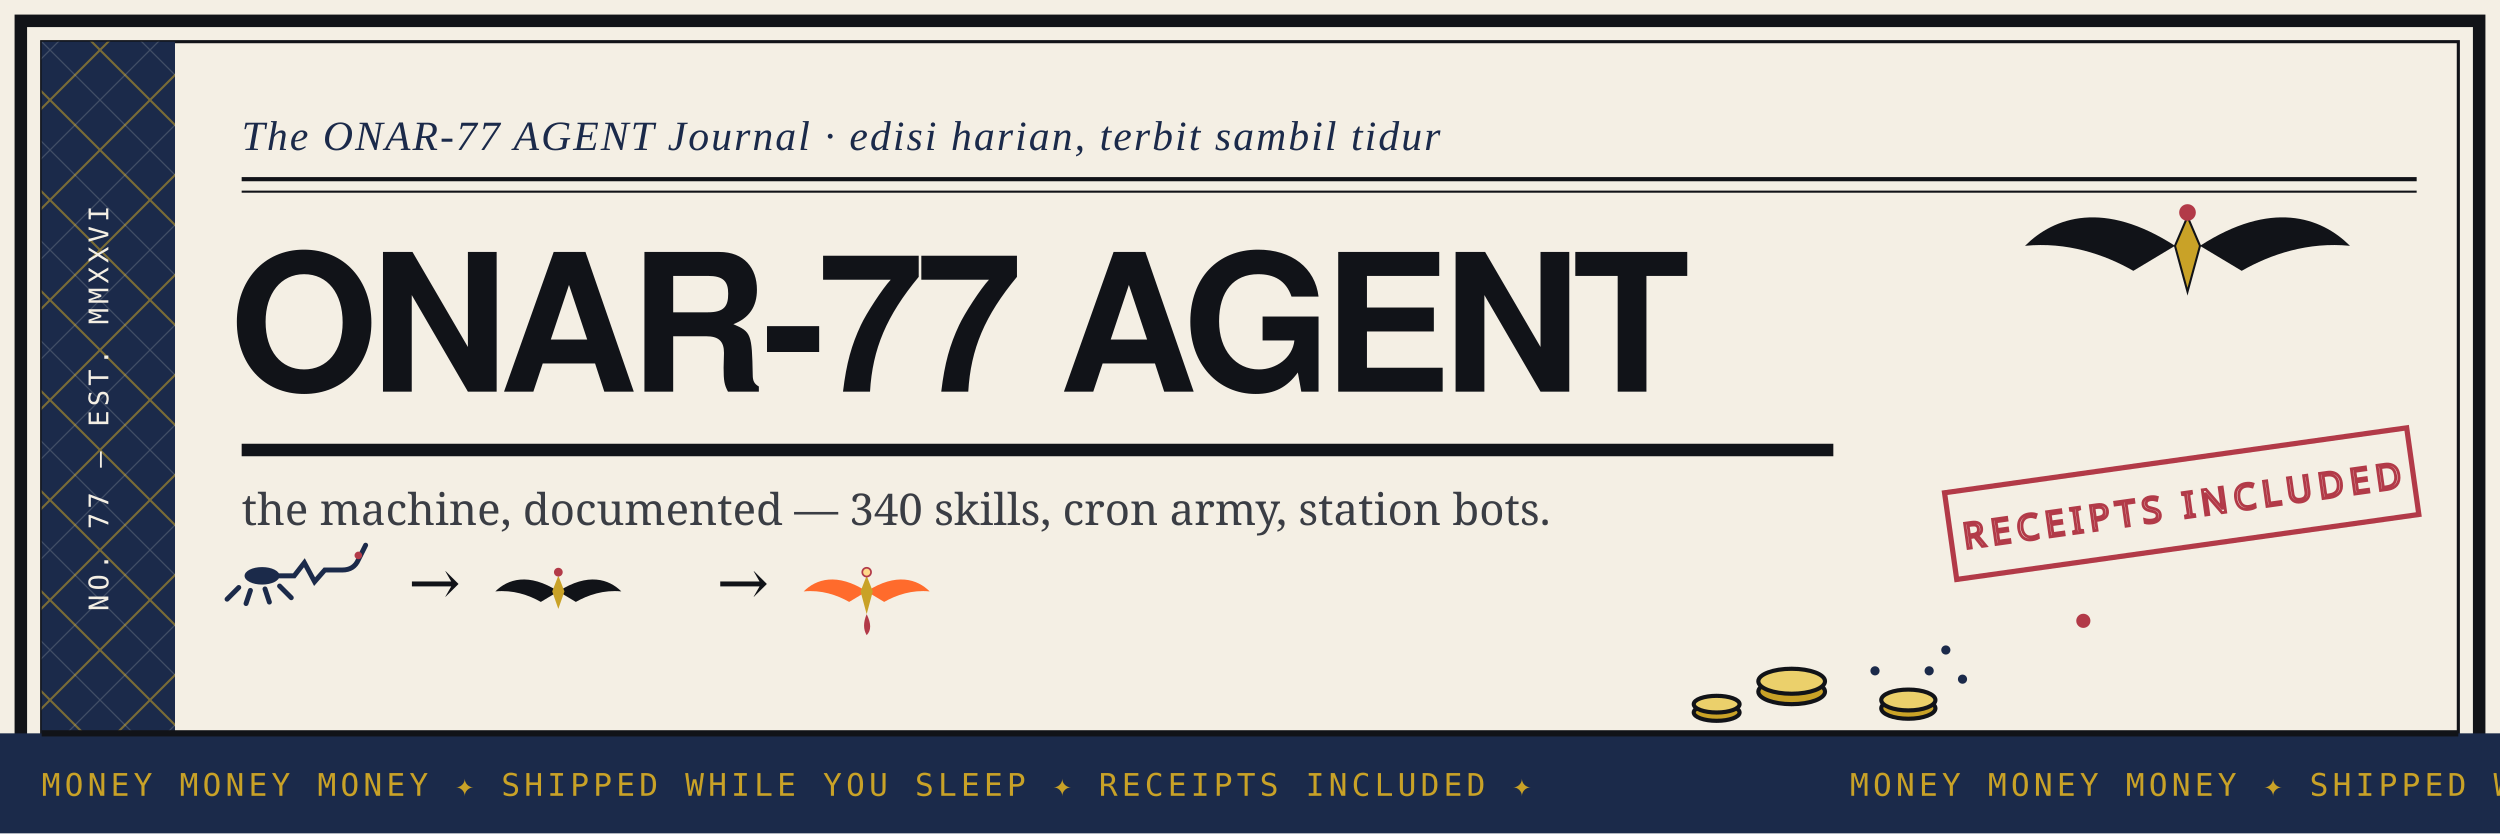
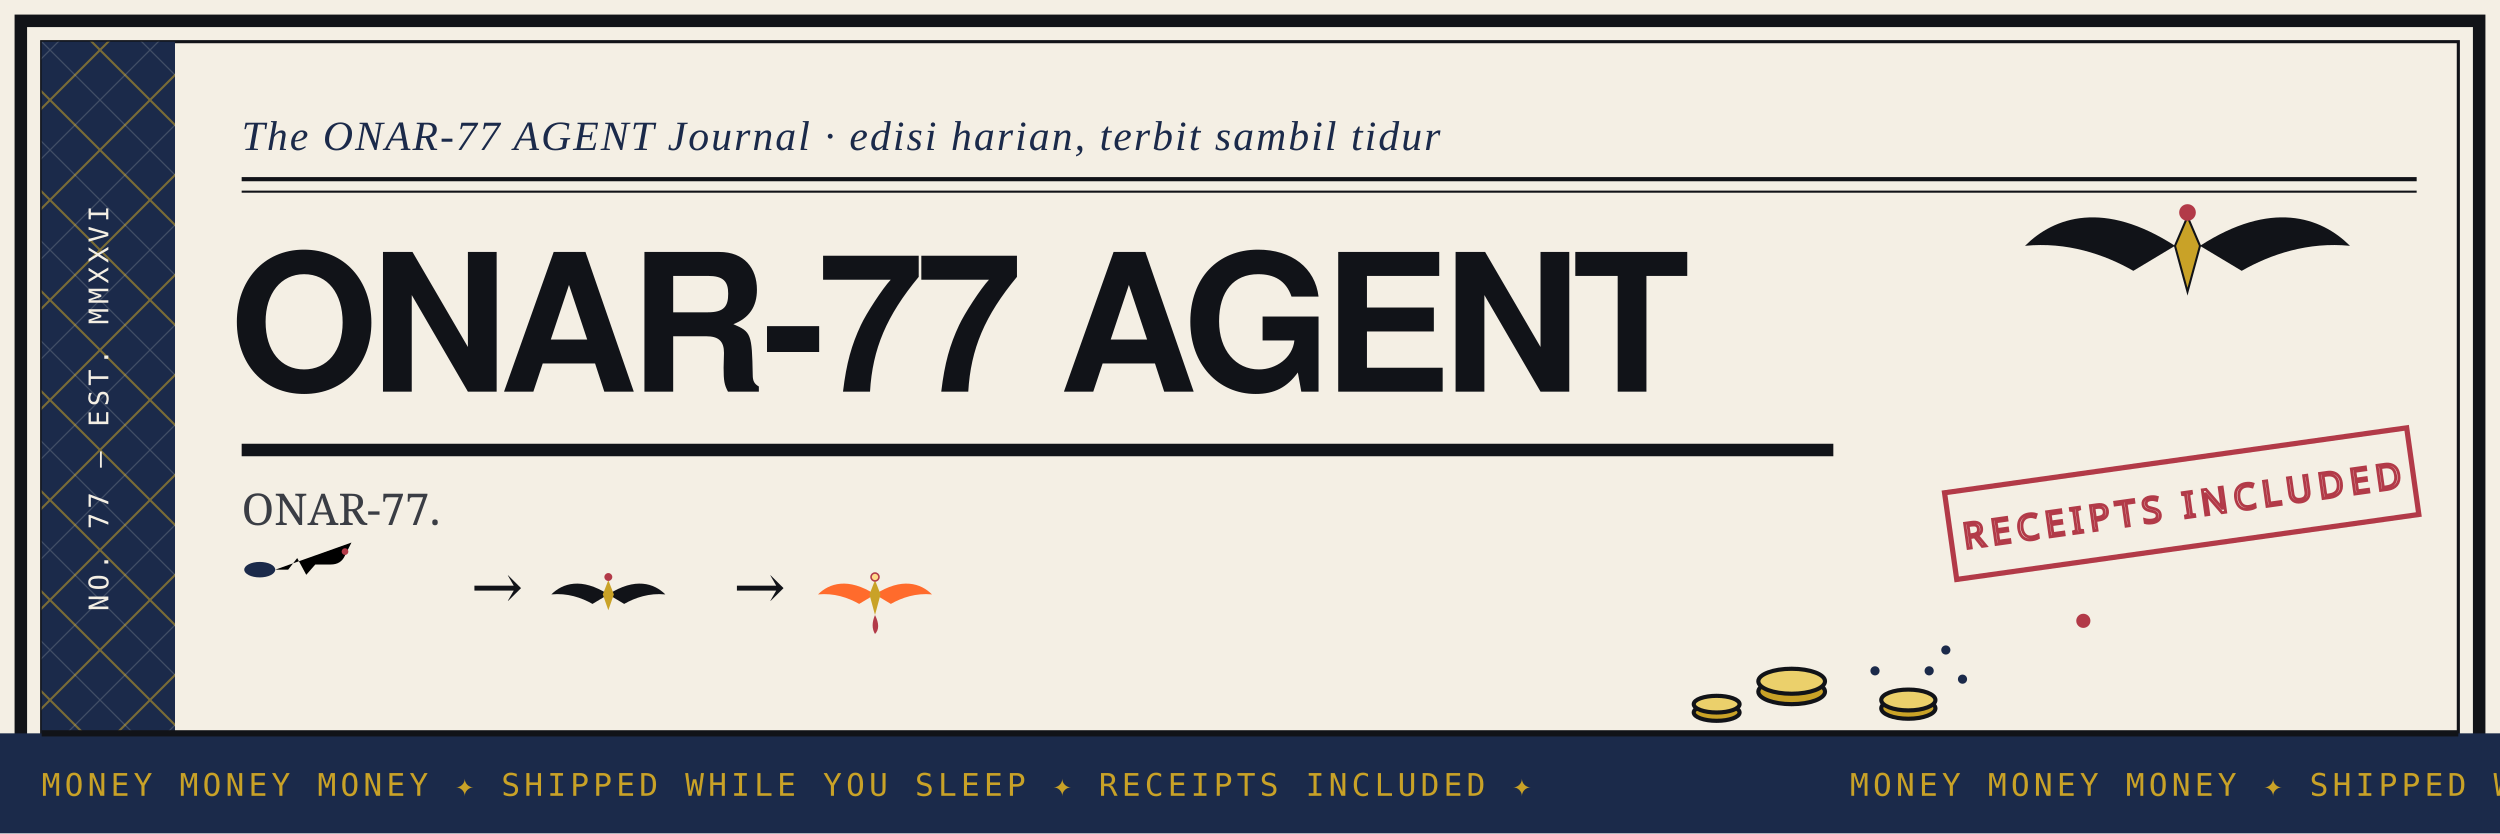
- <svg xmlns="http://www.w3.org/2000/svg" width="1200" height="400" viewBox="0 0 1200 400" role="img" aria-label="ONAR-77 AGENT — ONAR-77. the machine, documented — 340 skills, cron army, station bots.">
+ <svg xmlns="http://www.w3.org/2000/svg" width="1200" height="400" viewBox="0 0 1200 400" role="img" aria-label="ONAR-77 AGENT — ONAR-77. ONAR-77.">
  <defs>
    <style>
      .paper { fill: #F4EFE4; }
      .hair  { stroke: #111318; fill: none; }
      .kicker { font-family: Georgia, "Times New Roman", serif; font-style: italic;
                font-size: 20px; letter-spacing: 1px; fill: #1B2A4A; }
      .title { font-family: "Arial Black", "Helvetica Neue", Impact, sans-serif;
                font-weight: 900; font-size: 92px; letter-spacing: -4px; fill: #111318; }
      .sub   { font-family: Georgia, serif; font-size: 21px; fill: #3a3d44; }
      .mono  { font-family: ui-monospace, Menlo, monospace; font-size: 13px;
                letter-spacing: 2px; fill: #1B2A4A; }
      .arr   { font-family: Georgia, serif; font-size: 30px; fill: #111318; }
      .stamp { font-family: "Arial Black", Impact, sans-serif; font-size: 17px;
                letter-spacing: 3px; fill: none; stroke: #B23A48; stroke-width: 1.4; }
      .ticker{ font-family: ui-monospace, Menlo, monospace; font-size: 15px;
                letter-spacing: 2px; fill: #C9A227; }
      /* — animations (CSS keyframes run inside GitHub's img render) — */
      @keyframes blink { 0%,49% {opacity:1} 50%,100% {opacity:0} }
      @keyframes rise  { 0%,100% {transform:translateY(0)} 50% {transform:translateY(-14px)} }
      @keyframes flapL { 0%,100% {transform:rotate(0deg)} 50% {transform:rotate(-16deg)} }
      @keyframes flapR { 0%,100% {transform:rotate(0deg)} 50% {transform:rotate(16deg)} }
      @keyframes scroll { 0% {transform:translateX(0)} 100% {transform:translateX(-868px)} }
      @keyframes wig   { 0%,100% {transform:rotate(-2deg)} 50% {transform:rotate(2deg)} }
      @keyframes draw  { to {stroke-dashoffset: 0;} }
      .cursor { animation: blink 1.1s steps(1) infinite; }
+       @keyframes sting { 0%,70%,100% {transform:rotate(0)} 80% {transform:rotate(-8deg)} 90% {transform:rotate(4deg)} }
+       @keyframes flap  { 0%,100% {transform:scaleY(1)} 50% {transform:scaleY(.72)} }
+       @keyframes glow  { 0%,100% {transform:scaleY(1); opacity:1} 50% {transform:scaleY(1.25); opacity:.75} }
+       @keyframes chase { 0%,55%,100% {opacity:.25} 25% {opacity:1} }
+       .scorp2 { transform-box: fill-box; transform-origin: 20% 80%; animation: sting 3s ease-in-out infinite; }
+       .eagle2 { transform-box: fill-box; transform-origin: center; animation: flap 1.9s ease-in-out infinite; }
+       .phx2   { transform-box: fill-box; transform-origin: center bottom; animation: flap 1.5s ease-in-out infinite, rise 3.2s ease-in-out infinite; }
+       .arr2   { animation: chase 2.4s linear infinite; }
+       .arr2b  { animation-delay: .5s; }
      .phoenix { transform-origin: 1050px 118px; animation: rise 3.2s ease-in-out infinite; }
      .wL { transform-origin: 1044px 118px; animation: flapL 1.6s ease-in-out infinite; }
      .wR { transform-origin: 1056px 118px; animation: flapR 1.6s ease-in-out infinite; }
      .tape  { animation: scroll 12s linear infinite; }
      .scorp { stroke-dasharray: 220; stroke-dashoffset: 220;
               animation: draw 4s ease-out 0.4s forwards; }
      .coin  { transform-box: fill-box; transform-origin: center; animation: wig 2.4s ease-in-out infinite; }
      .coin2 { animation-delay: .6s; } .coin3 { animation-delay: 1.2s; }
    </style>
    <pattern id="argyle" width="48" height="48" patternUnits="userSpaceOnUse">
      <rect width="48" height="48" fill="#1B2A4A" />
      <path d="M24 0 L48 24 L24 48 L0 24 Z" fill="none" stroke="#C9A227" stroke-width="1" opacity=".55" />
      <path d="M0 0 L48 48 M48 0 L0 48" stroke="#F4EFE4" stroke-width=".6" opacity=".18" />
    </pattern>
    <clipPath id="tapeclip">
      <rect x="0" y="352" width="1200" height="48" />
    </clipPath>
  </defs>
  <rect width="1200" height="400" class="paper" />
  <rect x="10" y="10" width="1180" height="380" class="hair" stroke-width="6" />
  <rect x="20" y="20" width="1160" height="360" class="hair" stroke-width="1.5" />
  <rect x="20" y="20" width="64" height="332" fill="url(#argyle)" />
  <text x="52" y="196" transform="rotate(-90 52 196)" text-anchor="middle" class="mono" style="fill:#F4EFE4">NO. 77 — EST. MMXXVI</text>
  <text x="116" y="72" class="kicker">The ONAR-77 AGENT Journal · edisi harian, terbit sambil tidur</text>
  <line x1="116" y1="86" x2="1160" y2="86" class="hair" stroke-width="2" />
  <line x1="116" y1="92" x2="1160" y2="92" class="hair" stroke-width="1" />
  <text x="110" y="188" class="title">ONAR-77 AGENT</text>
  <line x1="116" y1="216" x2="880" y2="216" class="hair" stroke-width="6" />
-   <text x="116" y="252" class="sub">the machine, documented — 340 skills, cron army, station bots.</text>
-   <g transform="translate(116,268) scale(.7)" fill="none" stroke="#1B2A4A" stroke-width="3.4" stroke-linecap="round">
+   <text x="116" y="252" class="sub">ONAR-77.</text>
+   <g class="scorp2" transform="translate(116,266) scale(.62)"> fill="none" stroke="#1B2A4A" stroke-width="3.4" stroke-linecap="round"&gt;
    <ellipse cx="14" cy="12" rx="12" ry="6" fill="#1B2A4A" stroke="none" />
    <path d="M26 12 h10 l7 -9 l7 13 l7 -8 h12 q8 0 11 -7 l5 -10" />
    <circle cx="80" cy="-2" r="2.6" fill="#B23A48" stroke="none" />
    <path d="M-2 20 l-8 8 M6 22 l-3 9 M16 21 l3 9 M26 19 l8 8" />
  </g>
-   <text x="196" y="290" class="arr">→</text>
-   <g transform="translate(268,278) scale(.42)">
+   <text x="226" y="292" class="arr arr2">→</text>
+   <g class="eagle2" transform="translate(292,280) scale(.38)">
    <path d="M0 14 C-34 -8 -58 0 -72 14 C-52 12 -34 18 -20 26 Z" fill="#111318" />
    <path d="M0 14 C34 -8 58 0 72 14 C52 12 34 18 20 26 Z" fill="#111318" />
    <path d="M0 -4 L7 14 L0 34 L-7 14 Z" fill="#C9A227" />
    <circle cx="0" cy="-8" r="5" fill="#B23A48" />
  </g>
-   <text x="344" y="290" class="arr">→</text>
-   <g transform="translate(416,278) scale(.42)">
+   <text x="352" y="292" class="arr arr2 arr2b">→</text>
+   <g class="phx2" transform="translate(420,280) scale(.38)">
    <path d="M0 14 C-34 -8 -58 0 -72 14 C-52 12 -34 18 -20 26 Z" fill="#FF6B2C" />
    <path d="M0 14 C34 -8 58 0 72 14 C52 12 34 18 20 26 Z" fill="#FF6B2C" />
    <path d="M0 -4 L7 14 L0 40 L-7 14 Z" fill="#C9A227" />
    <path d="M0 40 q-6 14 0 24 q8 -8 0 -24" fill="#B23A48" stroke="none" />
    <circle cx="0" cy="-8" r="5" fill="#FFD98A" stroke="#B23A48" stroke-width="2" />
  </g>
  <g transform="rotate(-8 1010 250)">
    <rect x="936" y="226" width="224" height="42" fill="none" stroke="#B23A48" stroke-width="2.5" />
    <text x="1048" y="254" text-anchor="middle" class="stamp">RECEIPTS INCLUDED</text>
  </g>
  <g class="phoenix">
    <g class="wL">
      <path d="M1044 118 C1010 96 986 104 972 118 C992 116 1010 122 1024 130 Z" fill="#111318" />
    </g>
    <g class="wR">
      <path d="M1056 118 C1090 96 1114 104 1128 118 C1108 116 1090 122 1076 130 Z" fill="#111318" />
    </g>
    <path d="M1050 104 L1056 118 L1050 140 L1044 118 Z" fill="#C9A227" stroke="#111318" />
    <circle cx="1050" cy="102" r="4" fill="#B23A48" />
  </g>
  <g class="scorp" stroke="#1B2A4A" stroke-width="2" fill="none" stroke-linecap="round">
    <path d="M900 322 h26 l8 -10 l8 14 l8 -8 h30 q10 0 14 -8 l6 -12" />
  </g>
  <g fill="#B23A48">
    <circle cx="1000" cy="298" r="3.4" />
  </g>
  <g fill="#1B2A4A">
    <circle cx="900" cy="322" r="2.2" />
    <circle cx="926" cy="322" r="2.2" />
    <circle cx="934" cy="312" r="2.2" />
    <circle cx="942" cy="326" r="2.2" />
  </g>
  <g stroke="#111318" stroke-width="2">
    <g class="coin">
      <ellipse cx="860" cy="332" rx="16" ry="6" fill="#C9A227" />
      <ellipse cx="860" cy="327" rx="16" ry="6" fill="#EBD06B" />
    </g>
    <g class="coin coin2">
      <ellipse cx="916" cy="340" rx="13" ry="5" fill="#C9A227" />
      <ellipse cx="916" cy="336" rx="13" ry="5" fill="#EBD06B" />
    </g>
    <g class="coin coin3">
      <ellipse cx="824" cy="342" rx="11" ry="4" fill="#C9A227" />
      <ellipse cx="824" cy="338" rx="11" ry="4" fill="#EBD06B" />
    </g>
  </g>
  <g clip-path="url(#tapeclip)">
    <rect x="0" y="352" width="1200" height="48" fill="#1B2A4A" />
    <g class="tape">
      <text x="20" y="382" class="ticker">MONEY MONEY MONEY  ✦  SHIPPED WHILE YOU SLEEP  ✦  RECEIPTS INCLUDED  ✦  </text>
      <text x="888" y="382" class="ticker">MONEY MONEY MONEY  ✦  SHIPPED WHILE YOU SLEEP  ✦  RECEIPTS INCLUDED  ✦  </text>
      <text x="1756" y="382" class="ticker">MONEY MONEY MONEY  ✦  SHIPPED WHILE YOU SLEEP  ✦  RECEIPTS INCLUDED  ✦  </text>
    </g>
  </g>
  <line x1="20" y1="352" x2="1180" y2="352" stroke="#111318" stroke-width="3" />
</svg>
